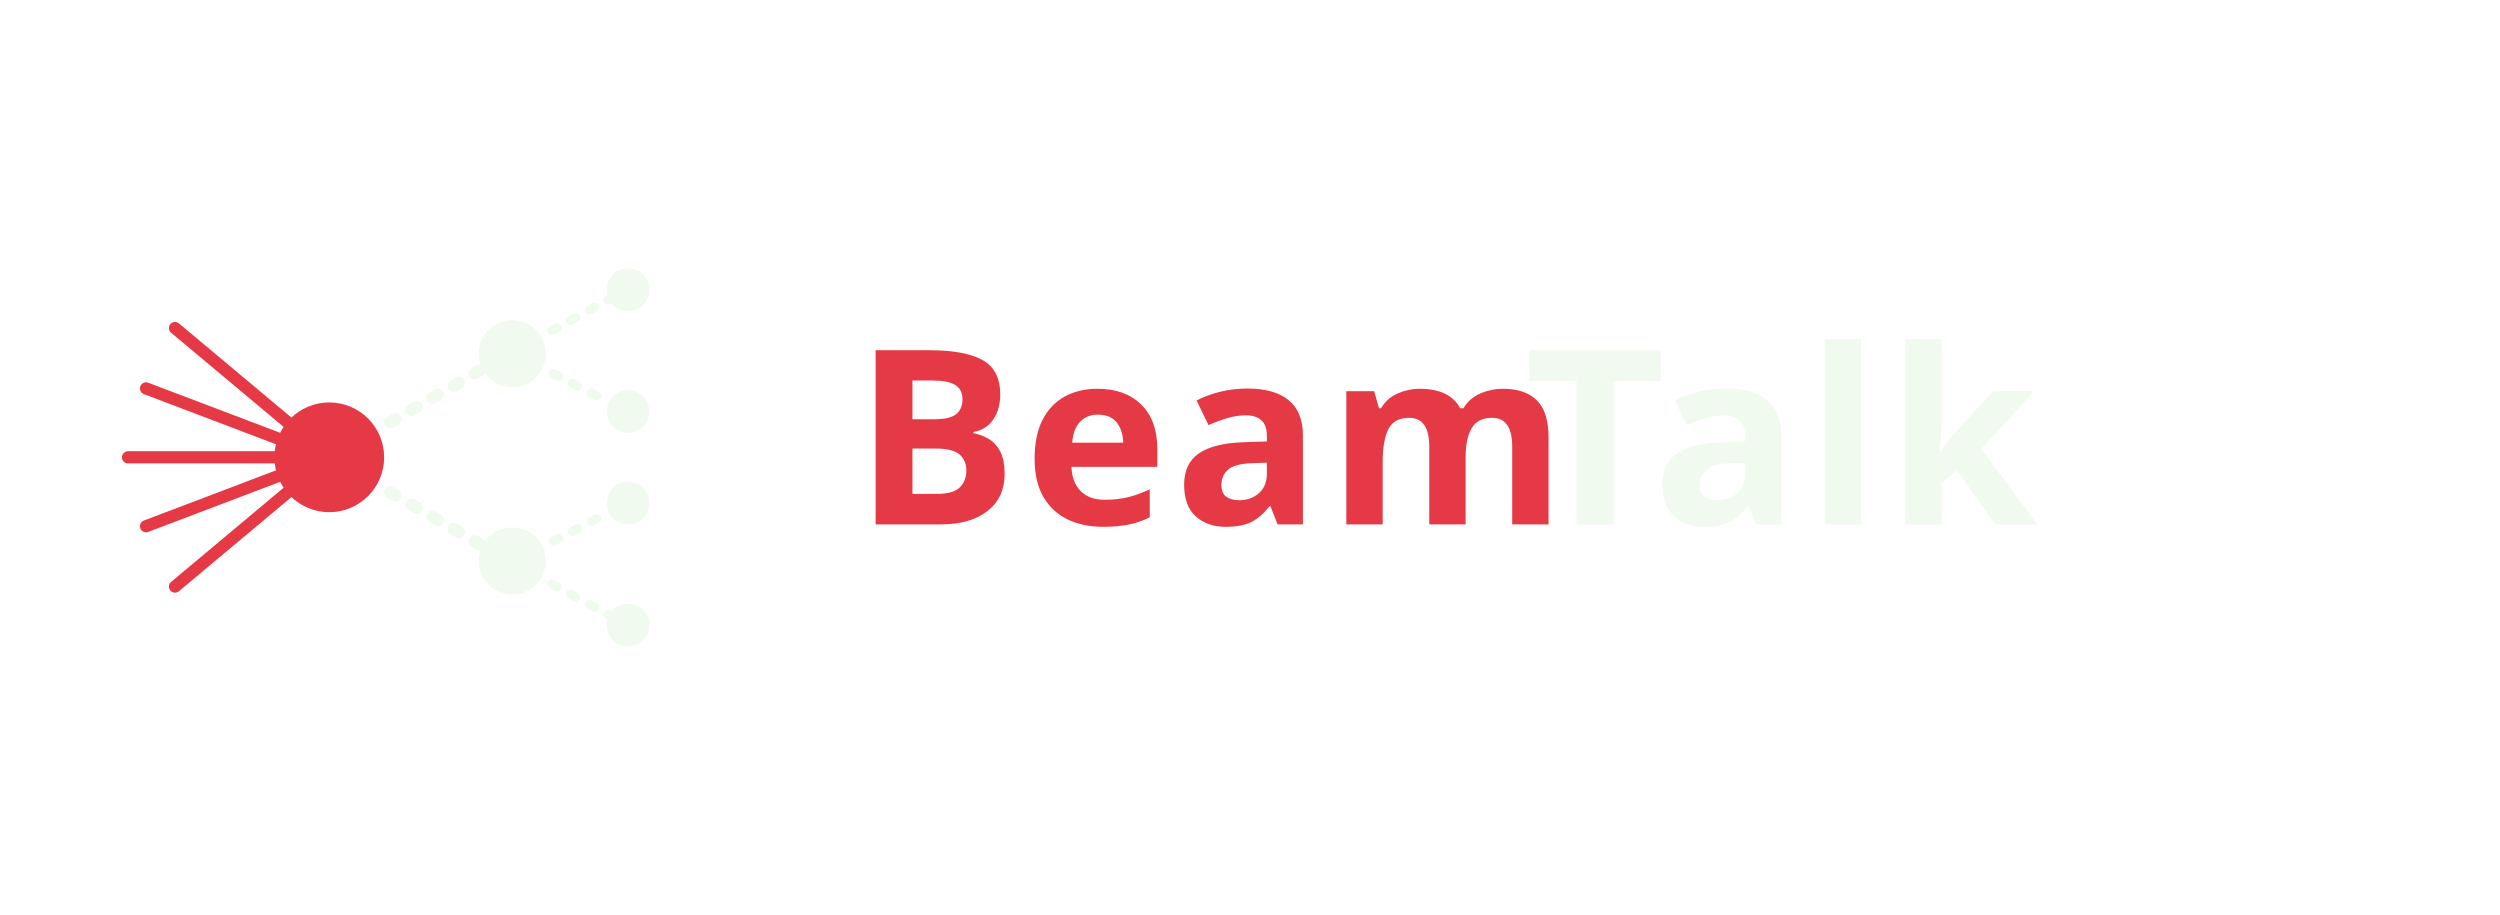
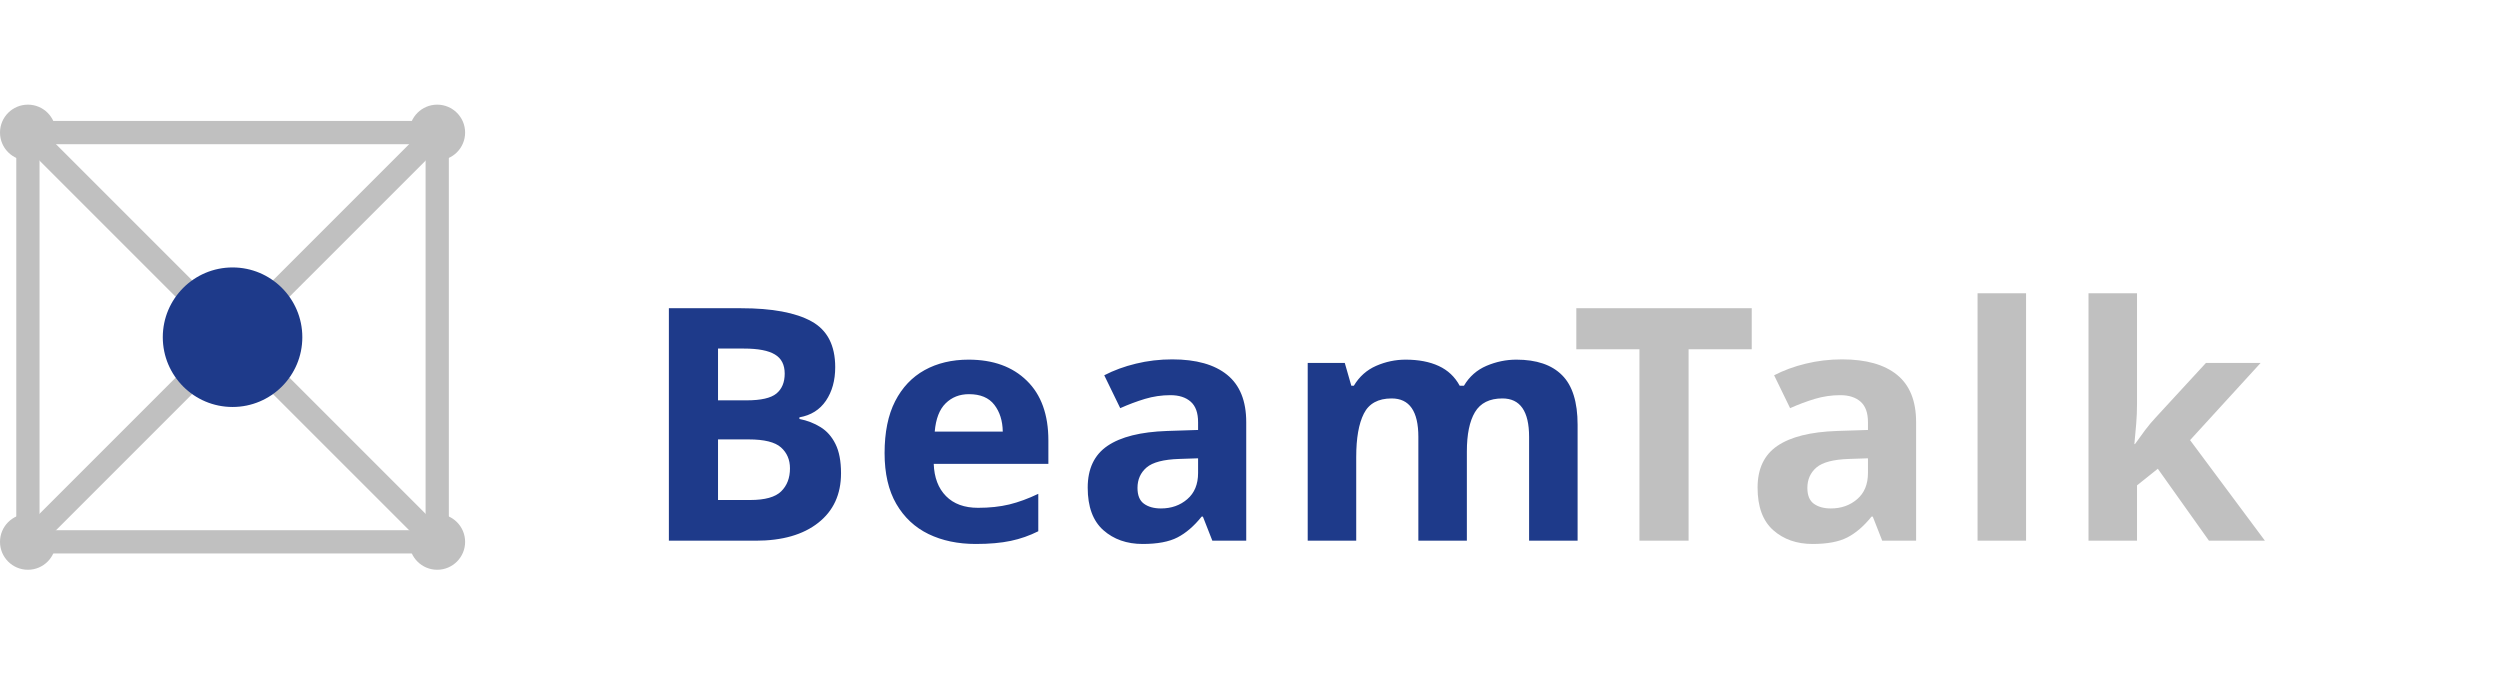
- <svg xmlns="http://www.w3.org/2000/svg" viewBox="0 0 820 300" width="820" height="300">
-   <g transform="translate(108, 150)">
-     <line x1="-13.8" y1="-11.6" x2="-50.6" y2="-42.4" stroke="#E63946" stroke-width="4" stroke-linecap="round" />
-     <line x1="-16.9" y1="-6.2" x2="-60.1" y2="-22.6" stroke="#E63946" stroke-width="4" stroke-linecap="round" />
-     <line x1="-18" y1="0" x2="-66" y2="0" stroke="#E63946" stroke-width="4" stroke-linecap="round" />
-     <line x1="-16.9" y1="6.2" x2="-60.1" y2="22.6" stroke="#E63946" stroke-width="4" stroke-linecap="round" />
-     <line x1="-13.8" y1="11.6" x2="-50.6" y2="42.4" stroke="#E63946" stroke-width="4" stroke-linecap="round" />
-     <circle cx="0" cy="0" r="18" fill="#E63946" />
-     <line x1="20" y1="-11.5" x2="52" y2="-30" stroke="#F1FAEE" stroke-width="4" stroke-linecap="round" stroke-dasharray="2 6" />
-     <line x1="20" y1="11.5" x2="52" y2="30" stroke="#F1FAEE" stroke-width="4" stroke-linecap="round" stroke-dasharray="2 6" />
-     <circle cx="60" cy="-34" r="11" fill="#F1FAEE" />
-     <circle cx="60" cy="34" r="11" fill="#F1FAEE" />
-     <line x1="73" y1="-41.5" x2="92" y2="-52" stroke="#F1FAEE" stroke-width="3" stroke-linecap="round" stroke-dasharray="2 5" />
-     <line x1="73.5" y1="-27.5" x2="92" y2="-18" stroke="#F1FAEE" stroke-width="3" stroke-linecap="round" stroke-dasharray="2 5" />
-     <line x1="73.5" y1="27.5" x2="92" y2="18" stroke="#F1FAEE" stroke-width="3" stroke-linecap="round" stroke-dasharray="2 5" />
-     <line x1="73" y1="41.5" x2="92" y2="52" stroke="#F1FAEE" stroke-width="3" stroke-linecap="round" stroke-dasharray="2 5" />
-     <circle cx="98" cy="-55" r="7" fill="#F1FAEE" />
-     <circle cx="98" cy="-15" r="7" fill="#F1FAEE" />
-     <circle cx="98" cy="15" r="7" fill="#F1FAEE" />
-     <circle cx="98" cy="55" r="7" fill="#F1FAEE" />
+ <svg xmlns="http://www.w3.org/2000/svg" viewBox="40 77 430 120">
+   <g transform="translate(40, 95) scale(0.8)">
+     <line x1="39.4" y1="39.4" x2="6" y2="6" stroke="#C0C0C0" stroke-width="5" stroke-linecap="round" />
+     <line x1="60.6" y1="39.4" x2="94" y2="6" stroke="#C0C0C0" stroke-width="5" stroke-linecap="round" />
+     <line x1="60.6" y1="60.6" x2="94" y2="94" stroke="#C0C0C0" stroke-width="5" stroke-linecap="round" />
+     <line x1="39.4" y1="60.6" x2="6" y2="94" stroke="#C0C0C0" stroke-width="5" stroke-linecap="round" />
+     <line x1="6" y1="6" x2="94" y2="6" stroke="#C0C0C0" stroke-width="5" stroke-linecap="round" />
+     <line x1="94" y1="6" x2="94" y2="94" stroke="#C0C0C0" stroke-width="5" stroke-linecap="round" />
+     <line x1="94" y1="94" x2="6" y2="94" stroke="#C0C0C0" stroke-width="5" stroke-linecap="round" />
+     <line x1="6" y1="94" x2="6" y2="6" stroke="#C0C0C0" stroke-width="5" stroke-linecap="round" />
+     <circle cx="50" cy="50" r="15" fill="#1E3A8A" />
+     <circle cx="6" cy="6" r="6" fill="#C0C0C0" />
+     <circle cx="94" cy="6" r="6" fill="#C0C0C0" />
+     <circle cx="94" cy="94" r="6" fill="#C0C0C0" />
+     <circle cx="6" cy="94" r="6" fill="#C0C0C0" />
  </g>
-   <text x="280" y="172" font-family="'Futura', 'Avant Garde', 'Century Gothic', sans-serif" font-size="80" font-weight="bold" fill="#E63946" letter-spacing="2">Beam</text>
-   <text x="500" y="172" font-family="'Futura', 'Avant Garde', 'Century Gothic', sans-serif" font-size="80" font-weight="bold" fill="#F1FAEE" letter-spacing="2">Talk</text>
+   <text x="150" y="170" font-family="'Futura', 'Avant Garde', 'Century Gothic', sans-serif" font-size="56" font-weight="bold" fill="#1E3A8A" letter-spacing="2">Beam</text>
+   <text x="310" y="170" font-family="'Futura', 'Avant Garde', 'Century Gothic', sans-serif" font-size="56" font-weight="bold" fill="#C0C0C0" letter-spacing="2">Talk</text>
</svg>
